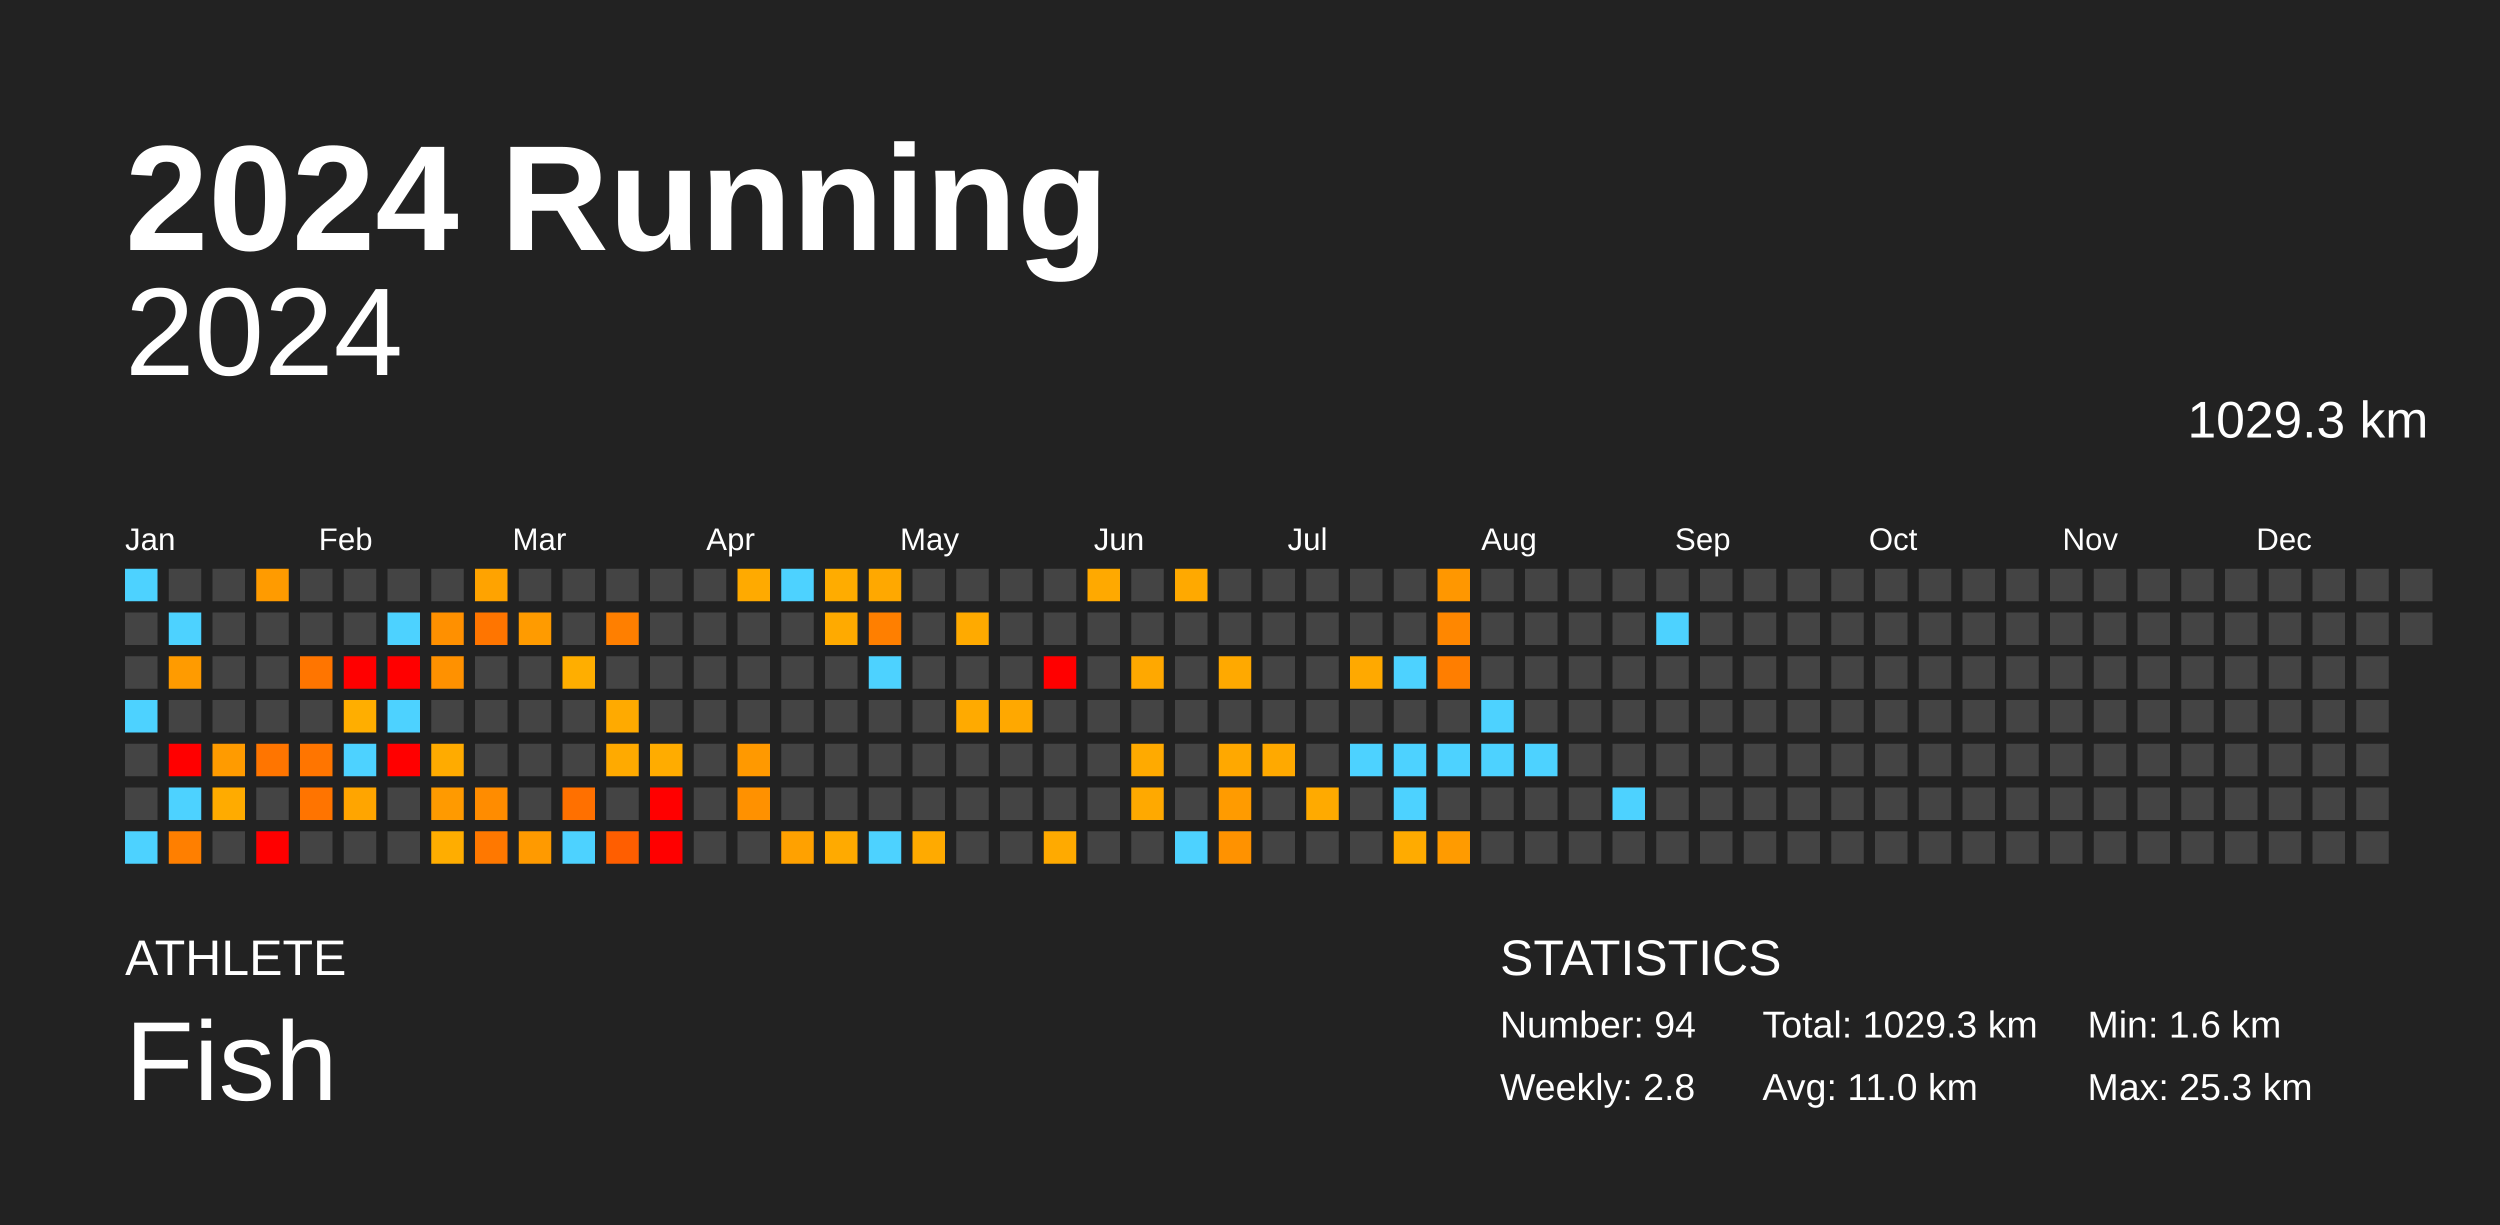
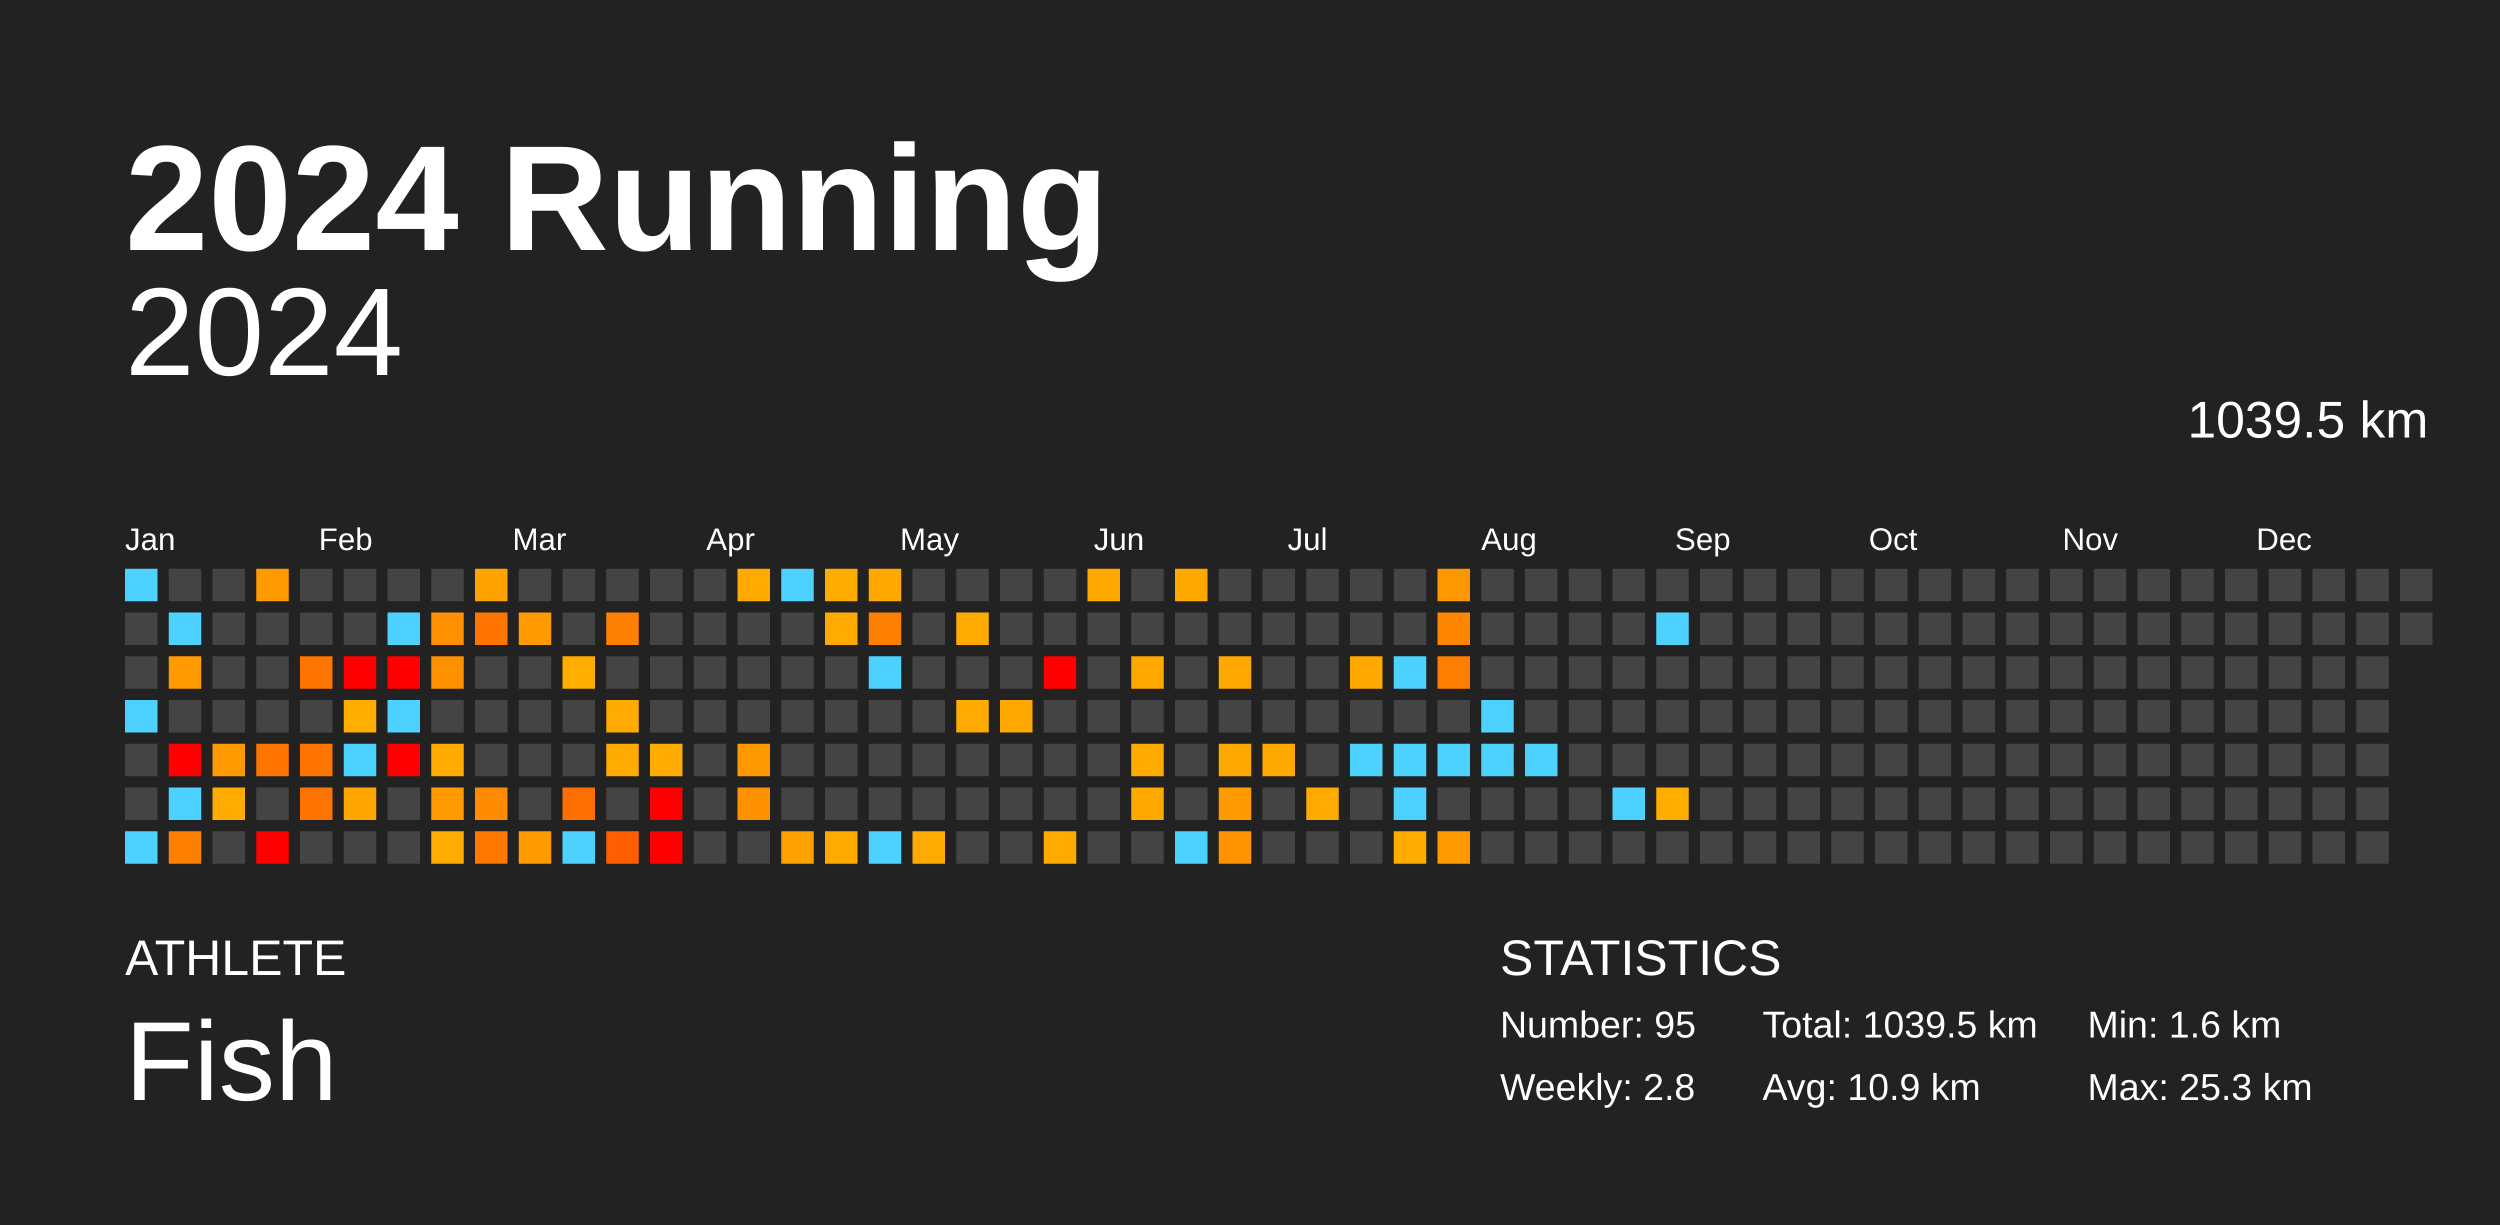
<svg xmlns="http://www.w3.org/2000/svg" baseProfile="full" height="98mm" version="1.1" viewBox="0,0,200,98" width="200mm">
  <defs />
  <rect fill="#222222" height="98" width="200" x="0" y="0" />
  <text fill="#FFFFFF" style="font-size:12px; font-family:Arial; font-weight:bold;" x="10" y="20">2024 Running</text>
  <text fill="#FFFFFF" style="font-size:4px; font-family:Arial" x="10" y="78">ATHLETE</text>
  <text fill="#FFFFFF" style="font-size:9px; font-family:Arial" x="10" y="88">Fish</text>
  <text fill="#FFFFFF" style="font-size:4px; font-family:Arial" x="120" y="78">STATISTICS</text>
-   <text fill="#FFFFFF" style="font-size:3px; font-family:Arial" x="120" y="83">Number: 94</text>
+   <text fill="#FFFFFF" style="font-size:3px; font-family:Arial" x="120" y="83">Number: 95</text>
  <text fill="#FFFFFF" style="font-size:3px; font-family:Arial" x="120" y="88">Weekly: 2.8</text>
-   <text fill="#FFFFFF" style="font-size:3px; font-family:Arial" x="141" y="83">Total: 1029.3 km</text>
-   <text fill="#FFFFFF" style="font-size:3px; font-family:Arial" x="141" y="88">Avg: 11.0 km</text>
+   <text fill="#FFFFFF" style="font-size:3px; font-family:Arial" x="141" y="83">Total: 1039.5 km</text>
+   <text fill="#FFFFFF" style="font-size:3px; font-family:Arial" x="141" y="88">Avg: 10.9 km</text>
  <text fill="#FFFFFF" style="font-size:3px; font-family:Arial" x="167" y="83">Min: 1.6 km</text>
  <text fill="#FFFFFF" style="font-size:3px; font-family:Arial" x="167" y="88">Max: 25.3 km</text>
  <text alignment-baseline="hanging" fill="#FFFFFF" style="font-size:10.0px; font-family:Arial;" x="10" y="30">2024</text>
-   <text alignment-baseline="hanging" fill="#FFFFFF" style="font-size:4.125px; font-family:Arial;" x="175" y="35">1029.3 km</text>
+   <text alignment-baseline="hanging" fill="#FFFFFF" style="font-size:4.125px; font-family:Arial;" x="175" y="35">1039.5 km</text>
  <text fill="#FFFFFF" style="font-size:2.5px; font-family:Arial" x="10.0" y="44">Jan</text>
  <text fill="#FFFFFF" style="font-size:2.5px; font-family:Arial" x="25.5" y="44">Feb</text>
  <text fill="#FFFFFF" style="font-size:2.5px; font-family:Arial" x="41.0" y="44">Mar</text>
  <text fill="#FFFFFF" style="font-size:2.5px; font-family:Arial" x="56.5" y="44">Apr</text>
  <text fill="#FFFFFF" style="font-size:2.5px; font-family:Arial" x="72.0" y="44">May</text>
  <text fill="#FFFFFF" style="font-size:2.5px; font-family:Arial" x="87.5" y="44">Jun</text>
  <text fill="#FFFFFF" style="font-size:2.5px; font-family:Arial" x="103.0" y="44">Jul</text>
  <text fill="#FFFFFF" style="font-size:2.5px; font-family:Arial" x="118.5" y="44">Aug</text>
  <text fill="#FFFFFF" style="font-size:2.5px; font-family:Arial" x="134.0" y="44">Sep</text>
  <text fill="#FFFFFF" style="font-size:2.5px; font-family:Arial" x="149.5" y="44">Oct</text>
  <text fill="#FFFFFF" style="font-size:2.5px; font-family:Arial" x="165.0" y="44">Nov</text>
  <text fill="#FFFFFF" style="font-size:2.5px; font-family:Arial" x="180.5" y="44">Dec</text>
  <rect fill="#4dd2ff" height="2.6" width="2.6" x="10.0" y="45.5" />
  <rect fill="#444444" height="2.6" width="2.6" x="10.0" y="49.0" />
  <rect fill="#444444" height="2.6" width="2.6" x="10.0" y="52.5" />
  <rect fill="#4dd2ff" height="2.6" width="2.6" x="10.0" y="56.0" />
  <rect fill="#444444" height="2.6" width="2.6" x="10.0" y="59.5" />
  <rect fill="#444444" height="2.6" width="2.6" x="10.0" y="63.0" />
  <rect fill="#4dd2ff" height="2.6" width="2.6" x="10.0" y="66.5" />
  <rect fill="#444444" height="2.6" width="2.6" x="13.5" y="45.5" />
  <rect fill="#4dd2ff" height="2.6" width="2.6" x="13.5" y="49.0" />
  <rect fill="#ff9b00" height="2.6" width="2.6" x="13.5" y="52.5" />
  <rect fill="#444444" height="2.6" width="2.6" x="13.5" y="56.0" />
  <rect fill="red" height="2.6" width="2.6" x="13.5" y="59.5" />
  <rect fill="#4dd2ff" height="2.6" width="2.6" x="13.5" y="63.0" />
  <rect fill="#ff7f00" height="2.6" width="2.6" x="13.5" y="66.5" />
  <rect fill="#444444" height="2.6" width="2.6" x="17.0" y="45.5" />
  <rect fill="#444444" height="2.6" width="2.6" x="17.0" y="49.0" />
  <rect fill="#444444" height="2.6" width="2.6" x="17.0" y="52.5" />
  <rect fill="#444444" height="2.6" width="2.6" x="17.0" y="56.0" />
  <rect fill="#ff9b00" height="2.6" width="2.6" x="17.0" y="59.5" />
  <rect fill="#ffab00" height="2.6" width="2.6" x="17.0" y="63.0" />
  <rect fill="#444444" height="2.6" width="2.6" x="17.0" y="66.5" />
  <rect fill="#ff9b00" height="2.6" width="2.6" x="20.5" y="45.5" />
  <rect fill="#444444" height="2.6" width="2.6" x="20.5" y="49.0" />
  <rect fill="#444444" height="2.6" width="2.6" x="20.5" y="52.5" />
  <rect fill="#444444" height="2.6" width="2.6" x="20.5" y="56.0" />
  <rect fill="#ff7500" height="2.6" width="2.6" x="20.5" y="59.5" />
  <rect fill="#444444" height="2.6" width="2.6" x="20.5" y="63.0" />
  <rect fill="red" height="2.6" width="2.6" x="20.5" y="66.5" />
  <rect fill="#444444" height="2.6" width="2.6" x="24.0" y="45.5" />
  <rect fill="#444444" height="2.6" width="2.6" x="24.0" y="49.0" />
  <rect fill="#ff7500" height="2.6" width="2.6" x="24.0" y="52.5" />
  <rect fill="#444444" height="2.6" width="2.6" x="24.0" y="56.0" />
  <rect fill="#ff7500" height="2.6" width="2.6" x="24.0" y="59.5" />
  <rect fill="#ff7400" height="2.6" width="2.6" x="24.0" y="63.0" />
  <rect fill="#444444" height="2.6" width="2.6" x="24.0" y="66.5" />
  <rect fill="#444444" height="2.6" width="2.6" x="27.5" y="45.5" />
  <rect fill="#444444" height="2.6" width="2.6" x="27.5" y="49.0" />
  <rect fill="red" height="2.6" width="2.6" x="27.5" y="52.5" />
  <rect fill="#ffae00" height="2.6" width="2.6" x="27.5" y="56.0" />
  <rect fill="#4dd2ff" height="2.6" width="2.6" x="27.5" y="59.5" />
  <rect fill="#ffa500" height="2.6" width="2.6" x="27.5" y="63.0" />
  <rect fill="#444444" height="2.6" width="2.6" x="27.5" y="66.5" />
  <rect fill="#444444" height="2.6" width="2.6" x="31.0" y="45.5" />
  <rect fill="#4dd2ff" height="2.6" width="2.6" x="31.0" y="49.0" />
  <rect fill="red" height="2.6" width="2.6" x="31.0" y="52.5" />
  <rect fill="#4dd2ff" height="2.6" width="2.6" x="31.0" y="56.0" />
  <rect fill="red" height="2.6" width="2.6" x="31.0" y="59.5" />
  <rect fill="#444444" height="2.6" width="2.6" x="31.0" y="63.0" />
  <rect fill="#444444" height="2.6" width="2.6" x="31.0" y="66.5" />
  <rect fill="#444444" height="2.6" width="2.6" x="34.5" y="45.5" />
  <rect fill="#ff9000" height="2.6" width="2.6" x="34.5" y="49.0" />
  <rect fill="#ff9100" height="2.6" width="2.6" x="34.5" y="52.5" />
  <rect fill="#444444" height="2.6" width="2.6" x="34.5" y="56.0" />
  <rect fill="#ffab00" height="2.6" width="2.6" x="34.5" y="59.5" />
  <rect fill="#ff9a00" height="2.6" width="2.6" x="34.5" y="63.0" />
  <rect fill="#ffad00" height="2.6" width="2.6" x="34.5" y="66.5" />
  <rect fill="#ffa300" height="2.6" width="2.6" x="38.0" y="45.5" />
  <rect fill="#ff7500" height="2.6" width="2.6" x="38.0" y="49.0" />
  <rect fill="#444444" height="2.6" width="2.6" x="38.0" y="52.5" />
  <rect fill="#444444" height="2.6" width="2.6" x="38.0" y="56.0" />
  <rect fill="#444444" height="2.6" width="2.6" x="38.0" y="59.5" />
  <rect fill="#ff8c00" height="2.6" width="2.6" x="38.0" y="63.0" />
  <rect fill="#ff7800" height="2.6" width="2.6" x="38.0" y="66.5" />
  <rect fill="#444444" height="2.6" width="2.6" x="41.5" y="45.5" />
  <rect fill="#ff9b00" height="2.6" width="2.6" x="41.5" y="49.0" />
  <rect fill="#444444" height="2.6" width="2.6" x="41.5" y="52.5" />
  <rect fill="#444444" height="2.6" width="2.6" x="41.5" y="56.0" />
  <rect fill="#444444" height="2.6" width="2.6" x="41.5" y="59.5" />
  <rect fill="#444444" height="2.6" width="2.6" x="41.5" y="63.0" />
  <rect fill="#ff9a00" height="2.6" width="2.6" x="41.5" y="66.5" />
  <rect fill="#444444" height="2.6" width="2.6" x="45.0" y="45.5" />
  <rect fill="#444444" height="2.6" width="2.6" x="45.0" y="49.0" />
  <rect fill="#ffae00" height="2.6" width="2.6" x="45.0" y="52.5" />
  <rect fill="#444444" height="2.6" width="2.6" x="45.0" y="56.0" />
  <rect fill="#444444" height="2.6" width="2.6" x="45.0" y="59.5" />
  <rect fill="#ff7000" height="2.6" width="2.6" x="45.0" y="63.0" />
  <rect fill="#4dd2ff" height="2.6" width="2.6" x="45.0" y="66.5" />
  <rect fill="#444444" height="2.6" width="2.6" x="48.5" y="45.5" />
  <rect fill="#ff7f00" height="2.6" width="2.6" x="48.5" y="49.0" />
  <rect fill="#444444" height="2.6" width="2.6" x="48.5" y="52.5" />
  <rect fill="#ffaa00" height="2.6" width="2.6" x="48.5" y="56.0" />
  <rect fill="#ffaa00" height="2.6" width="2.6" x="48.5" y="59.5" />
  <rect fill="#444444" height="2.6" width="2.6" x="48.5" y="63.0" />
  <rect fill="#ff5e00" height="2.6" width="2.6" x="48.5" y="66.5" />
  <rect fill="#444444" height="2.6" width="2.6" x="52.0" y="45.5" />
  <rect fill="#444444" height="2.6" width="2.6" x="52.0" y="49.0" />
  <rect fill="#444444" height="2.6" width="2.6" x="52.0" y="52.5" />
  <rect fill="#444444" height="2.6" width="2.6" x="52.0" y="56.0" />
  <rect fill="#ffac00" height="2.6" width="2.6" x="52.0" y="59.5" />
  <rect fill="red" height="2.6" width="2.6" x="52.0" y="63.0" />
  <rect fill="red" height="2.6" width="2.6" x="52.0" y="66.5" />
  <rect fill="#444444" height="2.6" width="2.6" x="55.5" y="45.5" />
  <rect fill="#444444" height="2.6" width="2.6" x="55.5" y="49.0" />
  <rect fill="#444444" height="2.6" width="2.6" x="55.5" y="52.5" />
  <rect fill="#444444" height="2.6" width="2.6" x="55.5" y="56.0" />
  <rect fill="#444444" height="2.6" width="2.6" x="55.5" y="59.5" />
  <rect fill="#444444" height="2.6" width="2.6" x="55.5" y="63.0" />
  <rect fill="#444444" height="2.6" width="2.6" x="55.5" y="66.5" />
  <rect fill="#ffaa00" height="2.6" width="2.6" x="59.0" y="45.5" />
  <rect fill="#444444" height="2.6" width="2.6" x="59.0" y="49.0" />
  <rect fill="#444444" height="2.6" width="2.6" x="59.0" y="52.5" />
  <rect fill="#444444" height="2.6" width="2.6" x="59.0" y="56.0" />
  <rect fill="#ff9900" height="2.6" width="2.6" x="59.0" y="59.5" />
  <rect fill="#ff9100" height="2.6" width="2.6" x="59.0" y="63.0" />
  <rect fill="#444444" height="2.6" width="2.6" x="59.0" y="66.5" />
  <rect fill="#4dd2ff" height="2.6" width="2.6" x="62.5" y="45.5" />
  <rect fill="#444444" height="2.6" width="2.6" x="62.5" y="49.0" />
  <rect fill="#444444" height="2.6" width="2.6" x="62.5" y="52.5" />
  <rect fill="#444444" height="2.6" width="2.6" x="62.5" y="56.0" />
  <rect fill="#444444" height="2.6" width="2.6" x="62.5" y="59.5" />
  <rect fill="#444444" height="2.6" width="2.6" x="62.5" y="63.0" />
  <rect fill="#ffa100" height="2.6" width="2.6" x="62.5" y="66.5" />
  <rect fill="#ffac00" height="2.6" width="2.6" x="66.0" y="45.5" />
  <rect fill="#ffaa00" height="2.6" width="2.6" x="66.0" y="49.0" />
  <rect fill="#444444" height="2.6" width="2.6" x="66.0" y="52.5" />
  <rect fill="#444444" height="2.6" width="2.6" x="66.0" y="56.0" />
  <rect fill="#444444" height="2.6" width="2.6" x="66.0" y="59.5" />
  <rect fill="#444444" height="2.6" width="2.6" x="66.0" y="63.0" />
  <rect fill="#ffaa00" height="2.6" width="2.6" x="66.0" y="66.5" />
  <rect fill="#ffa800" height="2.6" width="2.6" x="69.5" y="45.5" />
  <rect fill="#ff7f00" height="2.6" width="2.6" x="69.5" y="49.0" />
  <rect fill="#4dd2ff" height="2.6" width="2.6" x="69.5" y="52.5" />
  <rect fill="#444444" height="2.6" width="2.6" x="69.5" y="56.0" />
  <rect fill="#444444" height="2.6" width="2.6" x="69.5" y="59.5" />
  <rect fill="#444444" height="2.6" width="2.6" x="69.5" y="63.0" />
  <rect fill="#4dd2ff" height="2.6" width="2.6" x="69.5" y="66.5" />
  <rect fill="#444444" height="2.6" width="2.6" x="73.0" y="45.5" />
  <rect fill="#444444" height="2.6" width="2.6" x="73.0" y="49.0" />
  <rect fill="#444444" height="2.6" width="2.6" x="73.0" y="52.5" />
  <rect fill="#444444" height="2.6" width="2.6" x="73.0" y="56.0" />
  <rect fill="#444444" height="2.6" width="2.6" x="73.0" y="59.5" />
  <rect fill="#444444" height="2.6" width="2.6" x="73.0" y="63.0" />
  <rect fill="#ffaa00" height="2.6" width="2.6" x="73.0" y="66.5" />
  <rect fill="#444444" height="2.6" width="2.6" x="76.5" y="45.5" />
  <rect fill="#ffaa00" height="2.6" width="2.6" x="76.5" y="49.0" />
  <rect fill="#444444" height="2.6" width="2.6" x="76.5" y="52.5" />
  <rect fill="#ffaa00" height="2.6" width="2.6" x="76.5" y="56.0" />
  <rect fill="#444444" height="2.6" width="2.6" x="76.5" y="59.5" />
  <rect fill="#444444" height="2.6" width="2.6" x="76.5" y="63.0" />
  <rect fill="#444444" height="2.6" width="2.6" x="76.5" y="66.5" />
  <rect fill="#444444" height="2.6" width="2.6" x="80.0" y="45.5" />
  <rect fill="#444444" height="2.6" width="2.6" x="80.0" y="49.0" />
  <rect fill="#444444" height="2.6" width="2.6" x="80.0" y="52.5" />
  <rect fill="#ffa800" height="2.6" width="2.6" x="80.0" y="56.0" />
  <rect fill="#444444" height="2.6" width="2.6" x="80.0" y="59.5" />
  <rect fill="#444444" height="2.6" width="2.6" x="80.0" y="63.0" />
  <rect fill="#444444" height="2.6" width="2.6" x="80.0" y="66.5" />
  <rect fill="#444444" height="2.6" width="2.6" x="83.5" y="45.5" />
  <rect fill="#444444" height="2.6" width="2.6" x="83.5" y="49.0" />
  <rect fill="red" height="2.6" width="2.6" x="83.5" y="52.5" />
  <rect fill="#444444" height="2.6" width="2.6" x="83.5" y="56.0" />
  <rect fill="#444444" height="2.6" width="2.6" x="83.5" y="59.5" />
  <rect fill="#444444" height="2.6" width="2.6" x="83.5" y="63.0" />
  <rect fill="#ffaa00" height="2.6" width="2.6" x="83.5" y="66.5" />
  <rect fill="#ffa900" height="2.6" width="2.6" x="87.0" y="45.5" />
  <rect fill="#444444" height="2.6" width="2.6" x="87.0" y="49.0" />
  <rect fill="#444444" height="2.6" width="2.6" x="87.0" y="52.5" />
  <rect fill="#444444" height="2.6" width="2.6" x="87.0" y="56.0" />
  <rect fill="#444444" height="2.6" width="2.6" x="87.0" y="59.5" />
  <rect fill="#444444" height="2.6" width="2.6" x="87.0" y="63.0" />
  <rect fill="#444444" height="2.6" width="2.6" x="87.0" y="66.5" />
  <rect fill="#444444" height="2.6" width="2.6" x="90.5" y="45.5" />
  <rect fill="#444444" height="2.6" width="2.6" x="90.5" y="49.0" />
  <rect fill="#ffa800" height="2.6" width="2.6" x="90.5" y="52.5" />
  <rect fill="#444444" height="2.6" width="2.6" x="90.5" y="56.0" />
  <rect fill="#ffaa00" height="2.6" width="2.6" x="90.5" y="59.5" />
  <rect fill="#ffa900" height="2.6" width="2.6" x="90.5" y="63.0" />
  <rect fill="#444444" height="2.6" width="2.6" x="90.5" y="66.5" />
  <rect fill="#ffa900" height="2.6" width="2.6" x="94.0" y="45.5" />
  <rect fill="#444444" height="2.6" width="2.6" x="94.0" y="49.0" />
  <rect fill="#444444" height="2.6" width="2.6" x="94.0" y="52.5" />
  <rect fill="#444444" height="2.6" width="2.6" x="94.0" y="56.0" />
  <rect fill="#444444" height="2.6" width="2.6" x="94.0" y="59.5" />
  <rect fill="#444444" height="2.6" width="2.6" x="94.0" y="63.0" />
  <rect fill="#4dd2ff" height="2.6" width="2.6" x="94.0" y="66.5" />
  <rect fill="#444444" height="2.6" width="2.6" x="97.5" y="45.5" />
  <rect fill="#444444" height="2.6" width="2.6" x="97.5" y="49.0" />
  <rect fill="#ffa900" height="2.6" width="2.6" x="97.5" y="52.5" />
  <rect fill="#444444" height="2.6" width="2.6" x="97.5" y="56.0" />
  <rect fill="#ffa800" height="2.6" width="2.6" x="97.5" y="59.5" />
  <rect fill="#ff9b00" height="2.6" width="2.6" x="97.5" y="63.0" />
  <rect fill="#ff9200" height="2.6" width="2.6" x="97.5" y="66.5" />
  <rect fill="#444444" height="2.6" width="2.6" x="101.0" y="45.5" />
  <rect fill="#444444" height="2.6" width="2.6" x="101.0" y="49.0" />
  <rect fill="#444444" height="2.6" width="2.6" x="101.0" y="52.5" />
  <rect fill="#444444" height="2.6" width="2.6" x="101.0" y="56.0" />
  <rect fill="#ffa900" height="2.6" width="2.6" x="101.0" y="59.5" />
  <rect fill="#444444" height="2.6" width="2.6" x="101.0" y="63.0" />
  <rect fill="#444444" height="2.6" width="2.6" x="101.0" y="66.5" />
  <rect fill="#444444" height="2.6" width="2.6" x="104.5" y="45.5" />
  <rect fill="#444444" height="2.6" width="2.6" x="104.5" y="49.0" />
  <rect fill="#444444" height="2.6" width="2.6" x="104.5" y="52.5" />
  <rect fill="#444444" height="2.6" width="2.6" x="104.5" y="56.0" />
  <rect fill="#444444" height="2.6" width="2.6" x="104.5" y="59.5" />
  <rect fill="#ffaa00" height="2.6" width="2.6" x="104.5" y="63.0" />
  <rect fill="#444444" height="2.6" width="2.6" x="104.5" y="66.5" />
  <rect fill="#444444" height="2.6" width="2.6" x="108.0" y="45.5" />
  <rect fill="#444444" height="2.6" width="2.6" x="108.0" y="49.0" />
  <rect fill="#ffa900" height="2.6" width="2.6" x="108.0" y="52.5" />
  <rect fill="#444444" height="2.6" width="2.6" x="108.0" y="56.0" />
  <rect fill="#4dd2ff" height="2.6" width="2.6" x="108.0" y="59.5" />
  <rect fill="#444444" height="2.6" width="2.6" x="108.0" y="63.0" />
  <rect fill="#444444" height="2.6" width="2.6" x="108.0" y="66.5" />
  <rect fill="#444444" height="2.6" width="2.6" x="111.5" y="45.5" />
  <rect fill="#444444" height="2.6" width="2.6" x="111.5" y="49.0" />
  <rect fill="#4dd2ff" height="2.6" width="2.6" x="111.5" y="52.5" />
  <rect fill="#444444" height="2.6" width="2.6" x="111.5" y="56.0" />
  <rect fill="#4dd2ff" height="2.6" width="2.6" x="111.5" y="59.5" />
  <rect fill="#4dd2ff" height="2.6" width="2.6" x="111.5" y="63.0" />
  <rect fill="#ffab00" height="2.6" width="2.6" x="111.5" y="66.5" />
  <rect fill="#ff9700" height="2.6" width="2.6" x="115.0" y="45.5" />
  <rect fill="#ff8700" height="2.6" width="2.6" x="115.0" y="49.0" />
  <rect fill="#ff7e00" height="2.6" width="2.6" x="115.0" y="52.5" />
  <rect fill="#444444" height="2.6" width="2.6" x="115.0" y="56.0" />
  <rect fill="#4dd2ff" height="2.6" width="2.6" x="115.0" y="59.5" />
  <rect fill="#444444" height="2.6" width="2.6" x="115.0" y="63.0" />
  <rect fill="#ff9b00" height="2.6" width="2.6" x="115.0" y="66.5" />
  <rect fill="#444444" height="2.6" width="2.6" x="118.5" y="45.5" />
  <rect fill="#444444" height="2.6" width="2.6" x="118.5" y="49.0" />
  <rect fill="#444444" height="2.6" width="2.6" x="118.5" y="52.5" />
  <rect fill="#4dd2ff" height="2.6" width="2.6" x="118.5" y="56.0" />
  <rect fill="#4dd2ff" height="2.6" width="2.6" x="118.5" y="59.5" />
  <rect fill="#444444" height="2.6" width="2.6" x="118.5" y="63.0" />
  <rect fill="#444444" height="2.6" width="2.6" x="118.5" y="66.5" />
  <rect fill="#444444" height="2.6" width="2.6" x="122.0" y="45.5" />
  <rect fill="#444444" height="2.6" width="2.6" x="122.0" y="49.0" />
  <rect fill="#444444" height="2.6" width="2.6" x="122.0" y="52.5" />
  <rect fill="#444444" height="2.6" width="2.6" x="122.0" y="56.0" />
  <rect fill="#4dd2ff" height="2.6" width="2.6" x="122.0" y="59.5" />
  <rect fill="#444444" height="2.6" width="2.6" x="122.0" y="63.0" />
  <rect fill="#444444" height="2.6" width="2.6" x="122.0" y="66.5" />
  <rect fill="#444444" height="2.6" width="2.6" x="125.5" y="45.5" />
  <rect fill="#444444" height="2.6" width="2.6" x="125.5" y="49.0" />
  <rect fill="#444444" height="2.6" width="2.6" x="125.5" y="52.5" />
  <rect fill="#444444" height="2.6" width="2.6" x="125.5" y="56.0" />
  <rect fill="#444444" height="2.6" width="2.6" x="125.5" y="59.5" />
  <rect fill="#444444" height="2.6" width="2.6" x="125.5" y="63.0" />
  <rect fill="#444444" height="2.6" width="2.6" x="125.5" y="66.5" />
  <rect fill="#444444" height="2.6" width="2.6" x="129.0" y="45.5" />
  <rect fill="#444444" height="2.6" width="2.6" x="129.0" y="49.0" />
  <rect fill="#444444" height="2.6" width="2.6" x="129.0" y="52.5" />
  <rect fill="#444444" height="2.6" width="2.6" x="129.0" y="56.0" />
  <rect fill="#444444" height="2.6" width="2.6" x="129.0" y="59.5" />
  <rect fill="#4dd2ff" height="2.6" width="2.6" x="129.0" y="63.0" />
  <rect fill="#444444" height="2.6" width="2.6" x="129.0" y="66.5" />
  <rect fill="#444444" height="2.6" width="2.6" x="132.5" y="45.5" />
  <rect fill="#4dd2ff" height="2.6" width="2.6" x="132.5" y="49.0" />
  <rect fill="#444444" height="2.6" width="2.6" x="132.5" y="52.5" />
  <rect fill="#444444" height="2.6" width="2.6" x="132.5" y="56.0" />
  <rect fill="#444444" height="2.6" width="2.6" x="132.5" y="59.5" />
-   <rect fill="#444444" height="2.6" width="2.6" x="132.5" y="63.0" />
+   <rect fill="#ffae00" height="2.6" width="2.6" x="132.5" y="63.0" />
  <rect fill="#444444" height="2.6" width="2.6" x="132.5" y="66.5" />
  <rect fill="#444444" height="2.6" width="2.6" x="136.0" y="45.5" />
  <rect fill="#444444" height="2.6" width="2.6" x="136.0" y="49.0" />
  <rect fill="#444444" height="2.6" width="2.6" x="136.0" y="52.5" />
  <rect fill="#444444" height="2.6" width="2.6" x="136.0" y="56.0" />
  <rect fill="#444444" height="2.6" width="2.6" x="136.0" y="59.5" />
  <rect fill="#444444" height="2.6" width="2.6" x="136.0" y="63.0" />
  <rect fill="#444444" height="2.6" width="2.6" x="136.0" y="66.5" />
  <rect fill="#444444" height="2.6" width="2.6" x="139.5" y="45.5" />
  <rect fill="#444444" height="2.6" width="2.6" x="139.5" y="49.0" />
  <rect fill="#444444" height="2.6" width="2.6" x="139.5" y="52.5" />
  <rect fill="#444444" height="2.6" width="2.6" x="139.5" y="56.0" />
  <rect fill="#444444" height="2.6" width="2.6" x="139.5" y="59.5" />
  <rect fill="#444444" height="2.6" width="2.6" x="139.5" y="63.0" />
  <rect fill="#444444" height="2.6" width="2.6" x="139.5" y="66.5" />
  <rect fill="#444444" height="2.6" width="2.6" x="143.0" y="45.5" />
  <rect fill="#444444" height="2.6" width="2.6" x="143.0" y="49.0" />
  <rect fill="#444444" height="2.6" width="2.6" x="143.0" y="52.5" />
  <rect fill="#444444" height="2.6" width="2.6" x="143.0" y="56.0" />
  <rect fill="#444444" height="2.6" width="2.6" x="143.0" y="59.5" />
  <rect fill="#444444" height="2.6" width="2.6" x="143.0" y="63.0" />
  <rect fill="#444444" height="2.6" width="2.6" x="143.0" y="66.5" />
  <rect fill="#444444" height="2.6" width="2.6" x="146.5" y="45.5" />
  <rect fill="#444444" height="2.6" width="2.6" x="146.5" y="49.0" />
  <rect fill="#444444" height="2.6" width="2.6" x="146.5" y="52.5" />
  <rect fill="#444444" height="2.6" width="2.6" x="146.5" y="56.0" />
  <rect fill="#444444" height="2.6" width="2.6" x="146.5" y="59.5" />
  <rect fill="#444444" height="2.6" width="2.6" x="146.5" y="63.0" />
  <rect fill="#444444" height="2.6" width="2.6" x="146.5" y="66.5" />
  <rect fill="#444444" height="2.6" width="2.6" x="150.0" y="45.5" />
  <rect fill="#444444" height="2.6" width="2.6" x="150.0" y="49.0" />
  <rect fill="#444444" height="2.6" width="2.6" x="150.0" y="52.5" />
  <rect fill="#444444" height="2.6" width="2.6" x="150.0" y="56.0" />
  <rect fill="#444444" height="2.6" width="2.6" x="150.0" y="59.5" />
  <rect fill="#444444" height="2.6" width="2.6" x="150.0" y="63.0" />
  <rect fill="#444444" height="2.6" width="2.6" x="150.0" y="66.5" />
  <rect fill="#444444" height="2.6" width="2.6" x="153.5" y="45.5" />
  <rect fill="#444444" height="2.6" width="2.6" x="153.5" y="49.0" />
  <rect fill="#444444" height="2.6" width="2.6" x="153.5" y="52.5" />
  <rect fill="#444444" height="2.6" width="2.6" x="153.5" y="56.0" />
  <rect fill="#444444" height="2.6" width="2.6" x="153.5" y="59.5" />
  <rect fill="#444444" height="2.6" width="2.6" x="153.5" y="63.0" />
  <rect fill="#444444" height="2.6" width="2.6" x="153.5" y="66.5" />
  <rect fill="#444444" height="2.6" width="2.6" x="157.0" y="45.5" />
  <rect fill="#444444" height="2.6" width="2.6" x="157.0" y="49.0" />
  <rect fill="#444444" height="2.6" width="2.6" x="157.0" y="52.5" />
  <rect fill="#444444" height="2.6" width="2.6" x="157.0" y="56.0" />
  <rect fill="#444444" height="2.6" width="2.6" x="157.0" y="59.5" />
  <rect fill="#444444" height="2.6" width="2.6" x="157.0" y="63.0" />
  <rect fill="#444444" height="2.6" width="2.6" x="157.0" y="66.5" />
  <rect fill="#444444" height="2.6" width="2.6" x="160.5" y="45.5" />
  <rect fill="#444444" height="2.6" width="2.6" x="160.5" y="49.0" />
  <rect fill="#444444" height="2.6" width="2.6" x="160.5" y="52.5" />
  <rect fill="#444444" height="2.6" width="2.6" x="160.5" y="56.0" />
  <rect fill="#444444" height="2.6" width="2.6" x="160.5" y="59.5" />
  <rect fill="#444444" height="2.6" width="2.6" x="160.5" y="63.0" />
  <rect fill="#444444" height="2.6" width="2.6" x="160.5" y="66.5" />
  <rect fill="#444444" height="2.6" width="2.6" x="164.0" y="45.5" />
  <rect fill="#444444" height="2.6" width="2.6" x="164.0" y="49.0" />
  <rect fill="#444444" height="2.6" width="2.6" x="164.0" y="52.5" />
  <rect fill="#444444" height="2.6" width="2.6" x="164.0" y="56.0" />
  <rect fill="#444444" height="2.6" width="2.6" x="164.0" y="59.5" />
  <rect fill="#444444" height="2.6" width="2.6" x="164.0" y="63.0" />
  <rect fill="#444444" height="2.6" width="2.6" x="164.0" y="66.5" />
  <rect fill="#444444" height="2.6" width="2.6" x="167.5" y="45.5" />
  <rect fill="#444444" height="2.6" width="2.6" x="167.5" y="49.0" />
  <rect fill="#444444" height="2.6" width="2.6" x="167.5" y="52.5" />
  <rect fill="#444444" height="2.6" width="2.6" x="167.5" y="56.0" />
  <rect fill="#444444" height="2.6" width="2.6" x="167.5" y="59.5" />
  <rect fill="#444444" height="2.6" width="2.6" x="167.5" y="63.0" />
  <rect fill="#444444" height="2.6" width="2.6" x="167.5" y="66.5" />
  <rect fill="#444444" height="2.6" width="2.6" x="171.0" y="45.5" />
  <rect fill="#444444" height="2.6" width="2.6" x="171.0" y="49.0" />
  <rect fill="#444444" height="2.6" width="2.6" x="171.0" y="52.5" />
  <rect fill="#444444" height="2.6" width="2.6" x="171.0" y="56.0" />
  <rect fill="#444444" height="2.6" width="2.6" x="171.0" y="59.5" />
  <rect fill="#444444" height="2.6" width="2.6" x="171.0" y="63.0" />
  <rect fill="#444444" height="2.6" width="2.6" x="171.0" y="66.5" />
  <rect fill="#444444" height="2.6" width="2.6" x="174.5" y="45.5" />
  <rect fill="#444444" height="2.6" width="2.6" x="174.5" y="49.0" />
  <rect fill="#444444" height="2.6" width="2.6" x="174.5" y="52.5" />
  <rect fill="#444444" height="2.6" width="2.6" x="174.5" y="56.0" />
  <rect fill="#444444" height="2.6" width="2.6" x="174.5" y="59.5" />
  <rect fill="#444444" height="2.6" width="2.6" x="174.5" y="63.0" />
  <rect fill="#444444" height="2.6" width="2.6" x="174.5" y="66.5" />
  <rect fill="#444444" height="2.6" width="2.6" x="178.0" y="45.5" />
  <rect fill="#444444" height="2.6" width="2.6" x="178.0" y="49.0" />
  <rect fill="#444444" height="2.6" width="2.6" x="178.0" y="52.5" />
  <rect fill="#444444" height="2.6" width="2.6" x="178.0" y="56.0" />
  <rect fill="#444444" height="2.6" width="2.6" x="178.0" y="59.5" />
  <rect fill="#444444" height="2.6" width="2.6" x="178.0" y="63.0" />
  <rect fill="#444444" height="2.6" width="2.6" x="178.0" y="66.5" />
  <rect fill="#444444" height="2.6" width="2.6" x="181.5" y="45.5" />
  <rect fill="#444444" height="2.6" width="2.6" x="181.5" y="49.0" />
  <rect fill="#444444" height="2.6" width="2.6" x="181.5" y="52.5" />
  <rect fill="#444444" height="2.6" width="2.6" x="181.5" y="56.0" />
  <rect fill="#444444" height="2.6" width="2.6" x="181.5" y="59.5" />
  <rect fill="#444444" height="2.6" width="2.6" x="181.5" y="63.0" />
  <rect fill="#444444" height="2.6" width="2.6" x="181.5" y="66.5" />
  <rect fill="#444444" height="2.6" width="2.6" x="185.0" y="45.5" />
  <rect fill="#444444" height="2.6" width="2.6" x="185.0" y="49.0" />
  <rect fill="#444444" height="2.6" width="2.6" x="185.0" y="52.5" />
  <rect fill="#444444" height="2.6" width="2.6" x="185.0" y="56.0" />
  <rect fill="#444444" height="2.6" width="2.6" x="185.0" y="59.5" />
  <rect fill="#444444" height="2.6" width="2.6" x="185.0" y="63.0" />
  <rect fill="#444444" height="2.6" width="2.6" x="185.0" y="66.5" />
  <rect fill="#444444" height="2.6" width="2.6" x="188.5" y="45.5" />
  <rect fill="#444444" height="2.6" width="2.6" x="188.5" y="49.0" />
  <rect fill="#444444" height="2.6" width="2.6" x="188.5" y="52.5" />
  <rect fill="#444444" height="2.6" width="2.6" x="188.5" y="56.0" />
  <rect fill="#444444" height="2.6" width="2.6" x="188.5" y="59.5" />
  <rect fill="#444444" height="2.6" width="2.6" x="188.5" y="63.0" />
  <rect fill="#444444" height="2.6" width="2.6" x="188.5" y="66.5" />
  <rect fill="#444444" height="2.6" width="2.6" x="192.0" y="45.5" />
  <rect fill="#444444" height="2.6" width="2.6" x="192.0" y="49.0" />
</svg>
